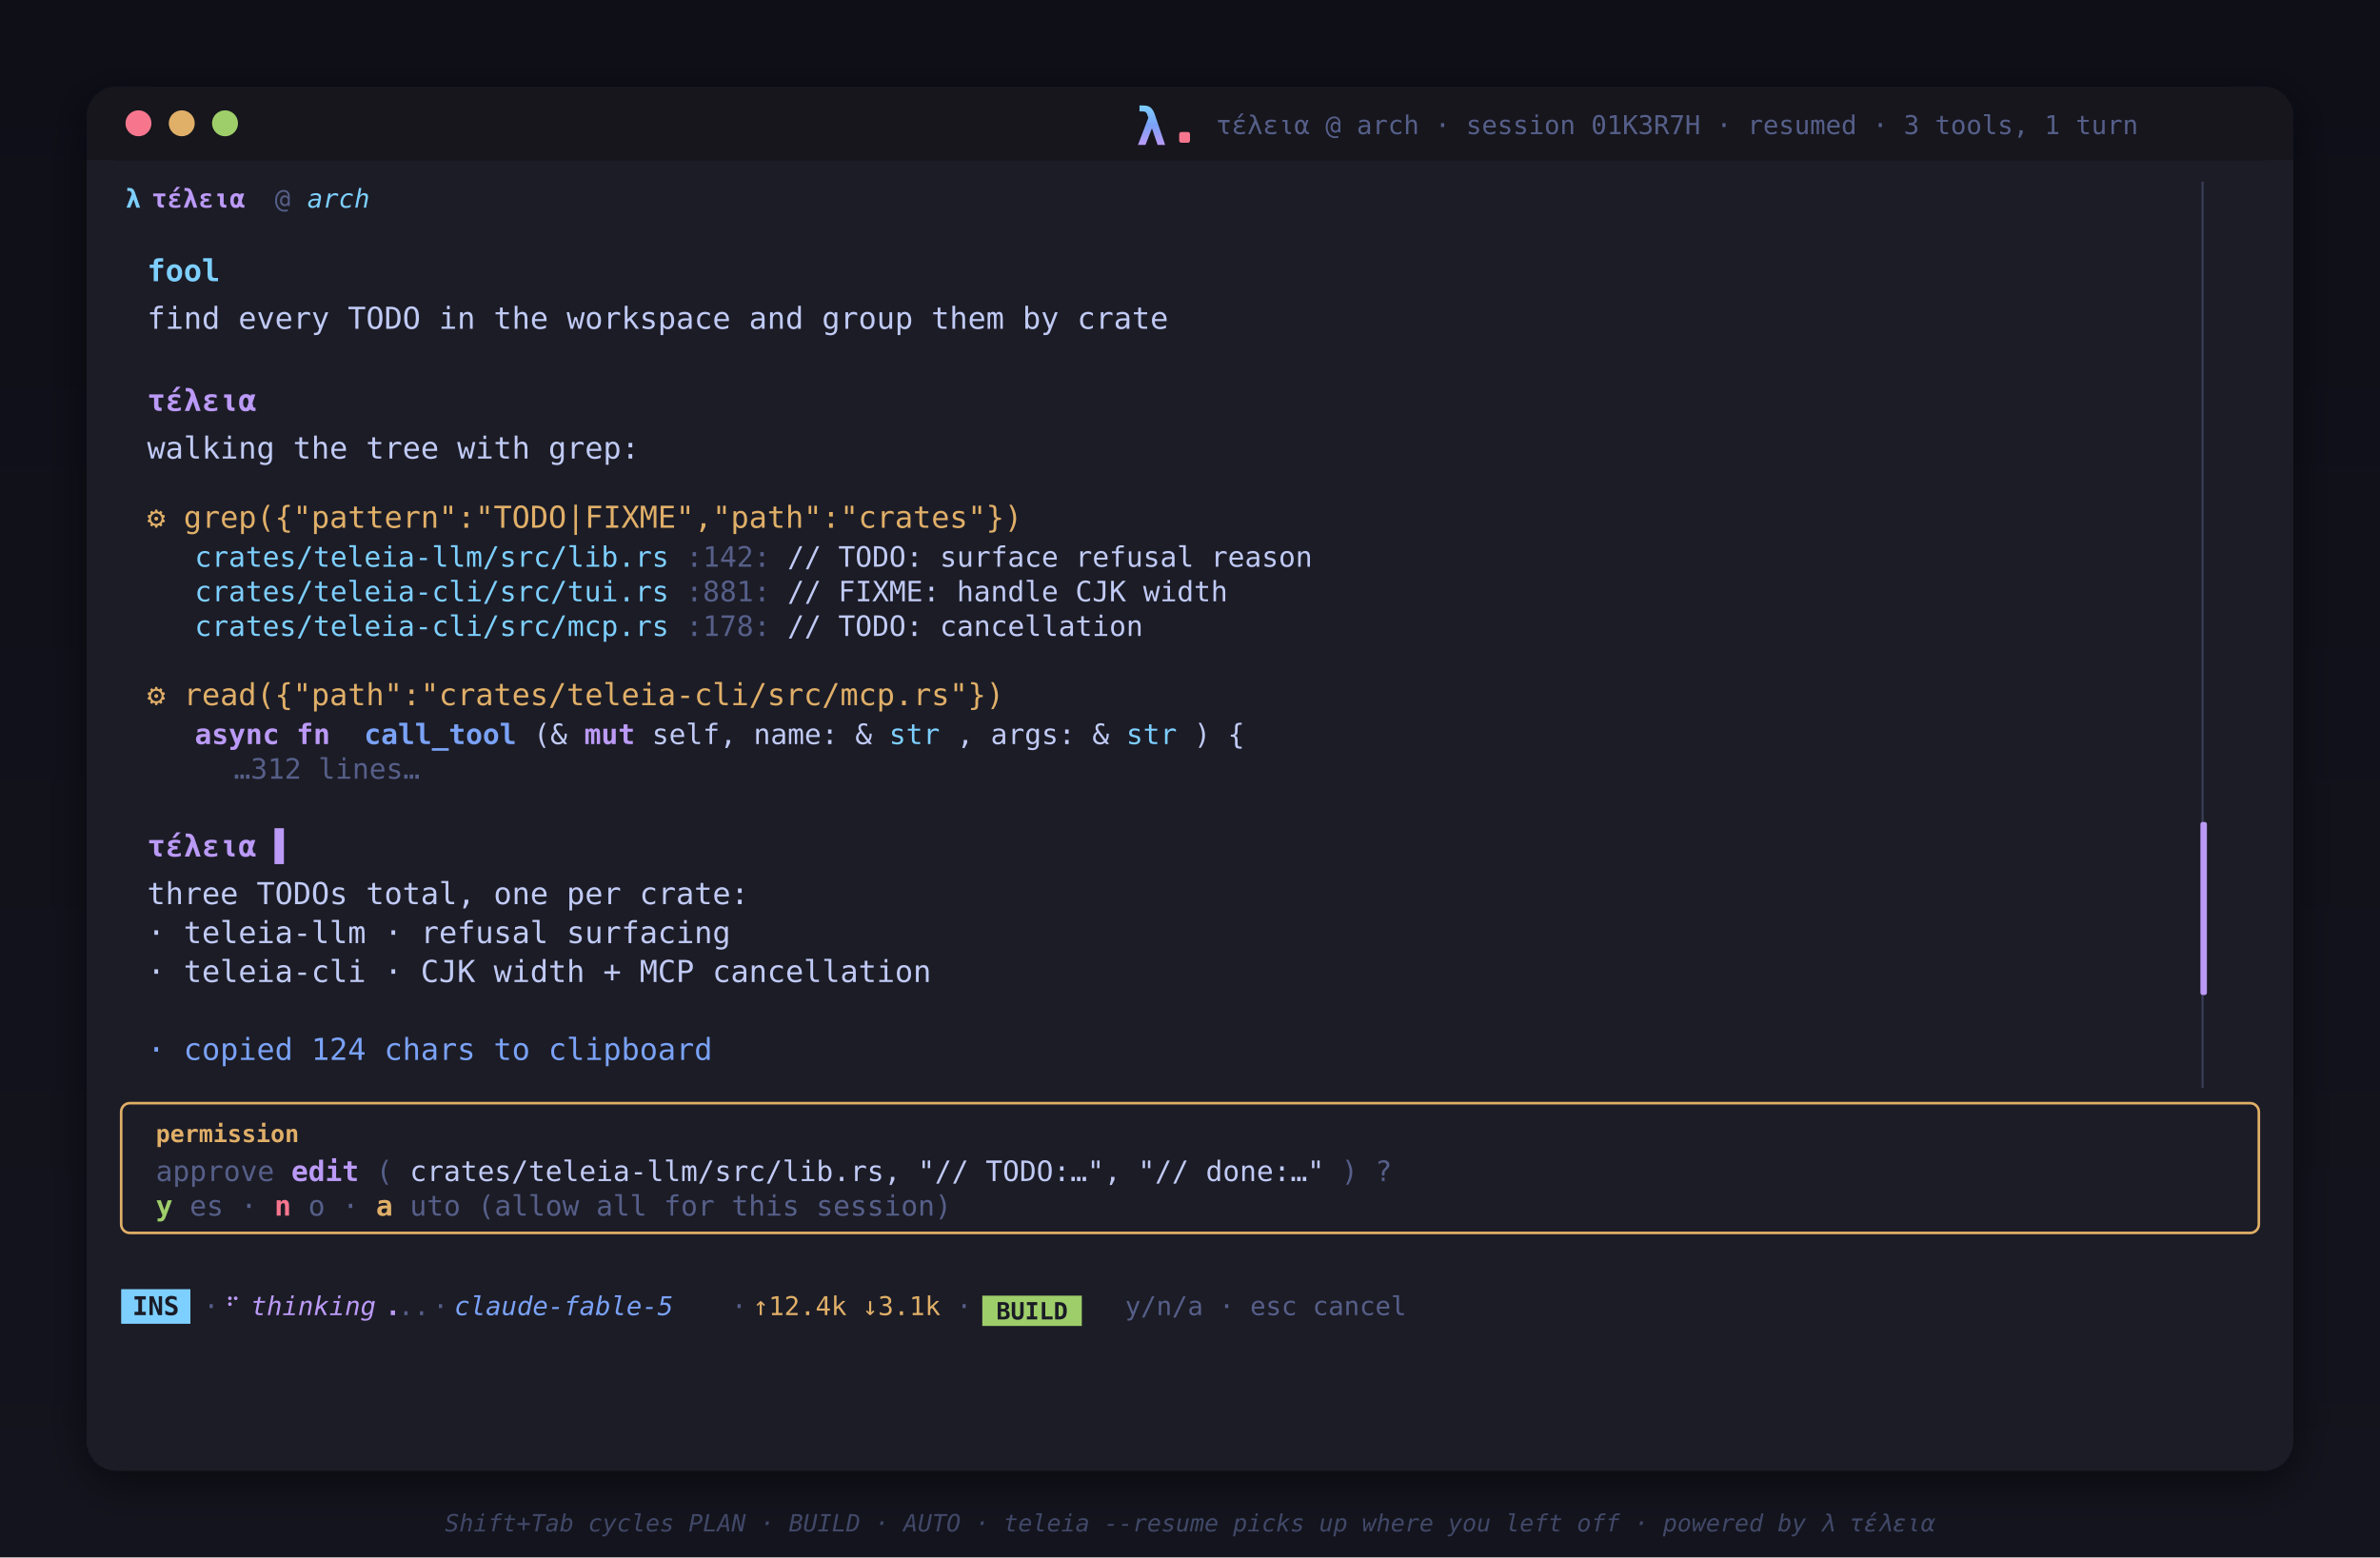
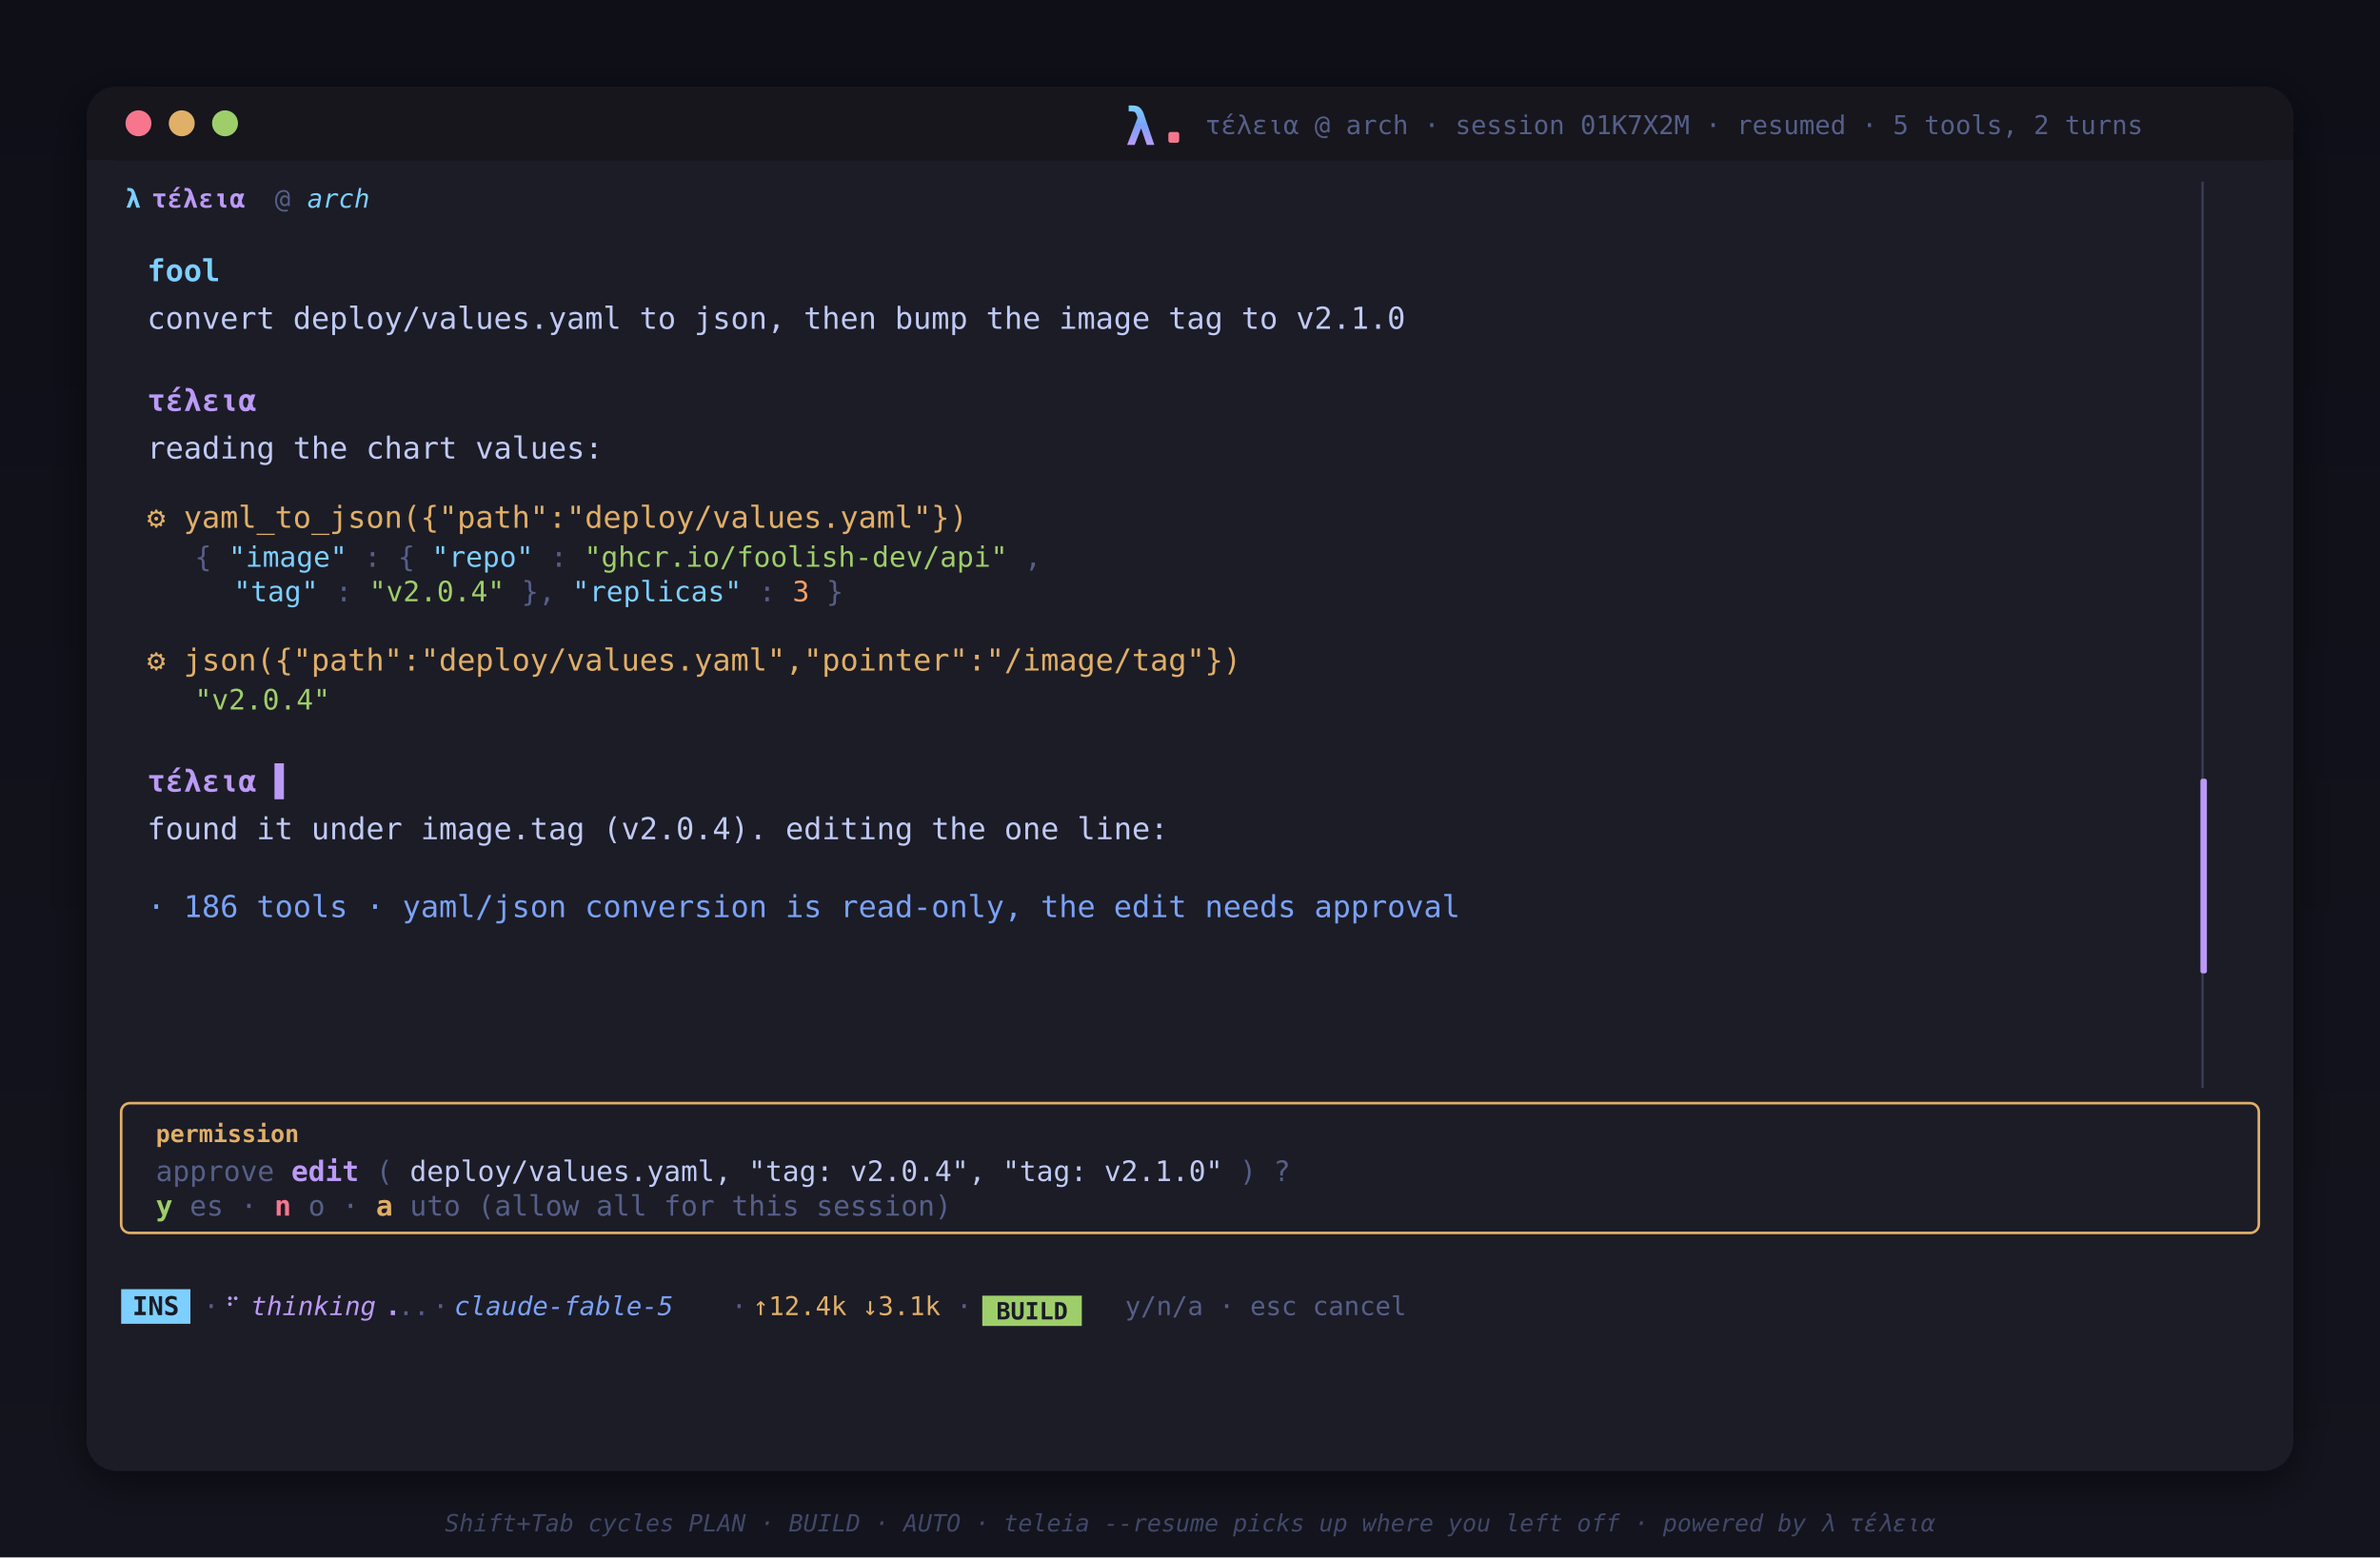
<svg xmlns="http://www.w3.org/2000/svg" viewBox="0 0 1100 720" role="img" aria-label="τέλεια TUI screenshot mockup">
  <defs>
    <filter id="shadow" x="-5%" y="-5%" width="110%" height="115%">
      <feDropShadow dx="0" dy="6" stdDeviation="10" flood-color="#000" flood-opacity="0.45" />
    </filter>
    <linearGradient id="bg" x1="0" y1="0" x2="0" y2="1">
      <stop offset="0" stop-color="#0e0f17" />
      <stop offset="1" stop-color="#13141d" />
    </linearGradient>
    <linearGradient id="markGrad" x1="0" y1="0" x2="0" y2="1">
      <stop offset="0" stop-color="#7dcfff" />
      <stop offset="0.5" stop-color="#7aa2f7" />
      <stop offset="1" stop-color="#bb9af7" />
    </linearGradient>
  </defs>
  <rect width="1100" height="720" fill="url(#bg)" />
  <g filter="url(#shadow)">
    <rect x="40" y="40" width="1020" height="640" rx="14" fill="#1a1b26" />
    <rect x="40" y="40" width="1020" height="34" rx="14" fill="#16161e" />
    <rect x="40" y="56" width="1020" height="18" fill="#16161e" />
    <circle cx="64" cy="57" r="6" fill="#f7768e" />
    <circle cx="84" cy="57" r="6" fill="#e0af68" />
    <circle cx="104" cy="57" r="6" fill="#9ece6a" />
-     <g transform="translate(525 47)">
+     <g transform="translate(520 47)">
      <text x="0" y="20" font-family="'JetBrainsMonoNF-Regular', 'JetBrains Mono Nerd Font', 'JetBrains Mono', Iosevka, monospace" font-size="24" font-weight="700" fill="url(#markGrad)">λ</text>
      <rect x="20" y="14" width="5" height="5" rx="1" fill="#f7768e">
        <animate attributeName="opacity" values="1;1;0.2;0.2;1" keyTimes="0;0.5;0.5;1;1" dur="1.06s" repeatCount="indefinite" />
      </rect>
    </g>
-     <text x="562" y="62" font-family="'JetBrainsMonoNF-Regular', 'JetBrains Mono Nerd Font', 'JetBrains Mono', Iosevka, monospace" font-size="12" fill="#565f89">τέλεια @ arch · session 01K3R7H · resumed · 3 tools, 1 turn</text>
+     <text x="557" y="62" font-family="'JetBrainsMonoNF-Regular', 'JetBrains Mono Nerd Font', 'JetBrains Mono', Iosevka, monospace" font-size="12" fill="#565f89">τέλεια @ arch · session 01K7X2M · resumed · 5 tools, 2 turns</text>
  </g>
  <g font-family="'JetBrainsMonoNF-Regular', 'JetBrains Mono Nerd Font', 'JetBrains Mono', Iosevka, monospace" font-size="12">
    <text x="58" y="96" fill="#7dcfff" font-weight="700">λ</text>
    <text x="70" y="96" fill="#bb9af7" font-weight="700">τέλεια</text>
    <text x="127" y="96" fill="#565f89">@</text>
    <text x="142" y="96" fill="#7dcfff" font-style="italic">arch</text>
  </g>
  <g font-family="'JetBrainsMonoNF-Regular', 'JetBrains Mono Nerd Font', 'JetBrains Mono', Iosevka, 'IBM Plex Mono', monospace" font-size="14">
    <text x="68" y="130" fill="#7dcfff" font-weight="700">fool</text>
-     <text x="68" y="152" fill="#c0caf5">find every TODO in the workspace and group them by crate</text>
+     <text x="68" y="152" fill="#c0caf5">convert deploy/values.yaml to json, then bump the image tag to v2.1.0</text>
    <text x="68" y="190" fill="#bb9af7" font-weight="700">τέλεια</text>
-     <text x="68" y="212" fill="#c0caf5">walking the tree with grep:</text>
-     <text x="68" y="244" fill="#e0af68">⚙ grep({"pattern":"TODO|FIXME","path":"crates"})</text>
+     <text x="68" y="212" fill="#c0caf5">reading the chart values:</text>
+     <text x="68" y="244" fill="#e0af68">⚙ yaml_to_json({"path":"deploy/values.yaml"})</text>
    <text x="90" y="262" font-size="13">
-       <tspan fill="#7dcfff">crates/teleia-llm/src/lib.rs</tspan>
-       <tspan fill="#565f89">:142:</tspan>
-       <tspan fill="#c0caf5">// TODO: surface refusal reason</tspan>
+       <tspan fill="#565f89">{ </tspan>
+       <tspan fill="#7dcfff">"image"</tspan>
+       <tspan fill="#565f89">: { </tspan>
+       <tspan fill="#7dcfff">"repo"</tspan>
+       <tspan fill="#565f89">: </tspan>
+       <tspan fill="#9ece6a">"ghcr.io/foolish-dev/api"</tspan>
+       <tspan fill="#565f89">,</tspan>
    </text>
-     <text x="90" y="278" font-size="13">
-       <tspan fill="#7dcfff">crates/teleia-cli/src/tui.rs</tspan>
-       <tspan fill="#565f89">:881:</tspan>
-       <tspan fill="#c0caf5">// FIXME: handle CJK width</tspan>
+     <text x="108" y="278" font-size="13">
+       <tspan fill="#7dcfff">"tag"</tspan>
+       <tspan fill="#565f89">: </tspan>
+       <tspan fill="#9ece6a">"v2.0.4"</tspan>
+       <tspan fill="#565f89"> }, </tspan>
+       <tspan fill="#7dcfff">"replicas"</tspan>
+       <tspan fill="#565f89">: </tspan>
+       <tspan fill="#ff9e64">3</tspan>
+       <tspan fill="#565f89"> }</tspan>
    </text>
-     <text x="90" y="294" font-size="13">
-       <tspan fill="#7dcfff">crates/teleia-cli/src/mcp.rs</tspan>
-       <tspan fill="#565f89">:178:</tspan>
-       <tspan fill="#c0caf5">// TODO: cancellation</tspan>
+     <text x="68" y="310" fill="#e0af68">⚙ json({"path":"deploy/values.yaml","pointer":"/image/tag"})</text>
+     <text x="90" y="328" font-size="13">
+       <tspan fill="#9ece6a">"v2.0.4"</tspan>
    </text>
-     <text x="68" y="326" fill="#e0af68">⚙ read({"path":"crates/teleia-cli/src/mcp.rs"})</text>
-     <text x="90" y="344" font-size="13">
-       <tspan fill="#bb9af7" font-weight="700">async fn</tspan>
-       <tspan fill="#c0caf5"> </tspan>
-       <tspan fill="#7aa2f7" font-weight="700">call_tool</tspan>
-       <tspan fill="#c0caf5">(&amp;</tspan>
-       <tspan fill="#bb9af7" font-weight="700">mut</tspan>
-       <tspan fill="#c0caf5"> self, name: &amp;</tspan>
-       <tspan fill="#7dcfff">str</tspan>
-       <tspan fill="#c0caf5">, args: &amp;</tspan>
-       <tspan fill="#7dcfff">str</tspan>
-       <tspan fill="#c0caf5">) {</tspan>
-     </text>
-     <text x="108" y="360" font-size="13" fill="#565f89">…312 lines…</text>
-     <text x="68" y="396" fill="#bb9af7" font-weight="700">τέλεια ▌</text>
-     <text x="68" y="418" fill="#c0caf5">three TODOs total, one per crate:</text>
-     <text x="68" y="436" fill="#c0caf5">  · teleia-llm  · refusal surfacing</text>
-     <text x="68" y="454" fill="#c0caf5">  · teleia-cli  · CJK width + MCP cancellation</text>
-     <text x="68" y="490" fill="#7aa2f7">· copied 124 chars to clipboard</text>
+     <text x="68" y="366" fill="#bb9af7" font-weight="700">τέλεια ▌</text>
+     <text x="68" y="388" fill="#c0caf5">found it under image.tag (v2.0.4). editing the one line:</text>
+     <text x="68" y="424" fill="#7aa2f7">· 186 tools · yaml/json conversion is read-only, the edit needs approval</text>
  </g>
  <g>
    <line x1="1018" y1="84" x2="1018" y2="503" stroke="#565f89" stroke-width="1" opacity="0.5" />
-     <rect x="1017" y="380" width="3" height="80" fill="#bb9af7" rx="1" />
+     <rect x="1017" y="360" width="3" height="90" fill="#bb9af7" rx="1" />
  </g>
  <g>
    <rect x="56" y="510" width="988" height="60" rx="4" fill="none" stroke="#e0af68" stroke-width="1.2" />
    <text x="72" y="528" font-family="'JetBrainsMonoNF-Regular', 'JetBrains Mono Nerd Font', 'JetBrains Mono', Iosevka, monospace" font-size="11" fill="#e0af68" font-weight="700">permission</text>
    <text x="72" y="546" font-family="'JetBrainsMonoNF-Regular', 'JetBrains Mono Nerd Font', 'JetBrains Mono', Iosevka, monospace" font-size="13">
      <tspan fill="#565f89">approve </tspan>
      <tspan fill="#bb9af7" font-weight="700">edit</tspan>
      <tspan fill="#565f89">(</tspan>
-       <tspan fill="#c0caf5">crates/teleia-llm/src/lib.rs, "// TODO:…", "// done:…"</tspan>
+       <tspan fill="#c0caf5">deploy/values.yaml, "tag: v2.0.4", "tag: v2.1.0"</tspan>
      <tspan fill="#565f89">) ?</tspan>
    </text>
    <text x="72" y="562" font-family="'JetBrainsMonoNF-Regular', 'JetBrains Mono Nerd Font', 'JetBrains Mono', Iosevka, monospace" font-size="13">
      <tspan fill="#9ece6a" font-weight="700">y</tspan>
      <tspan fill="#565f89">es · </tspan>
      <tspan fill="#f7768e" font-weight="700">n</tspan>
      <tspan fill="#565f89">o · </tspan>
      <tspan fill="#e0af68" font-weight="700">a</tspan>
      <tspan fill="#565f89">uto (allow all for this session)</tspan>
    </text>
  </g>
  <g font-family="'JetBrainsMonoNF-Regular', 'JetBrains Mono Nerd Font', 'JetBrains Mono', Iosevka, monospace" font-size="12">
    <rect x="56" y="596" width="32" height="16" fill="#7dcfff" />
    <text x="72" y="608" text-anchor="middle" font-weight="700" fill="#1a1b26">INS</text>
    <text x="94" y="608" fill="#565f89">·</text>
    <text x="104" y="608" fill="#bb9af7">⠋</text>
    <text x="116" y="608" fill="#bb9af7" font-style="italic">thinking</text>
    <text x="178" y="608" fill="#bb9af7" font-weight="700">.</text>
    <text x="184" y="608" fill="#565f89">..</text>
    <text x="200" y="608" fill="#565f89">·</text>
    <text x="210" y="608" fill="#7aa2f7" font-style="italic">claude-fable-5</text>
    <text x="338" y="608" fill="#565f89">·</text>
    <text x="348" y="608" fill="#e0af68">↑12.4k ↓3.1k</text>
    <text x="442" y="608" fill="#565f89">·</text>
    <rect x="454" y="599" width="46" height="14" fill="#9ece6a" />
    <text x="477" y="610" text-anchor="middle" font-weight="700" font-size="11" fill="#1a1b26">BUILD</text>
    <text x="520" y="608" fill="#565f89">y/n/a · esc cancel</text>
  </g>
  <text x="550" y="708" text-anchor="middle" font-family="'JetBrainsMonoNF-Regular', 'JetBrains Mono Nerd Font', 'JetBrains Mono', Iosevka, monospace" font-size="11" fill="#414868" font-style="italic">
    Shift+Tab cycles PLAN · BUILD · AUTO · teleia --resume picks up where you left off · powered by λ τέλεια
  </text>
</svg>
